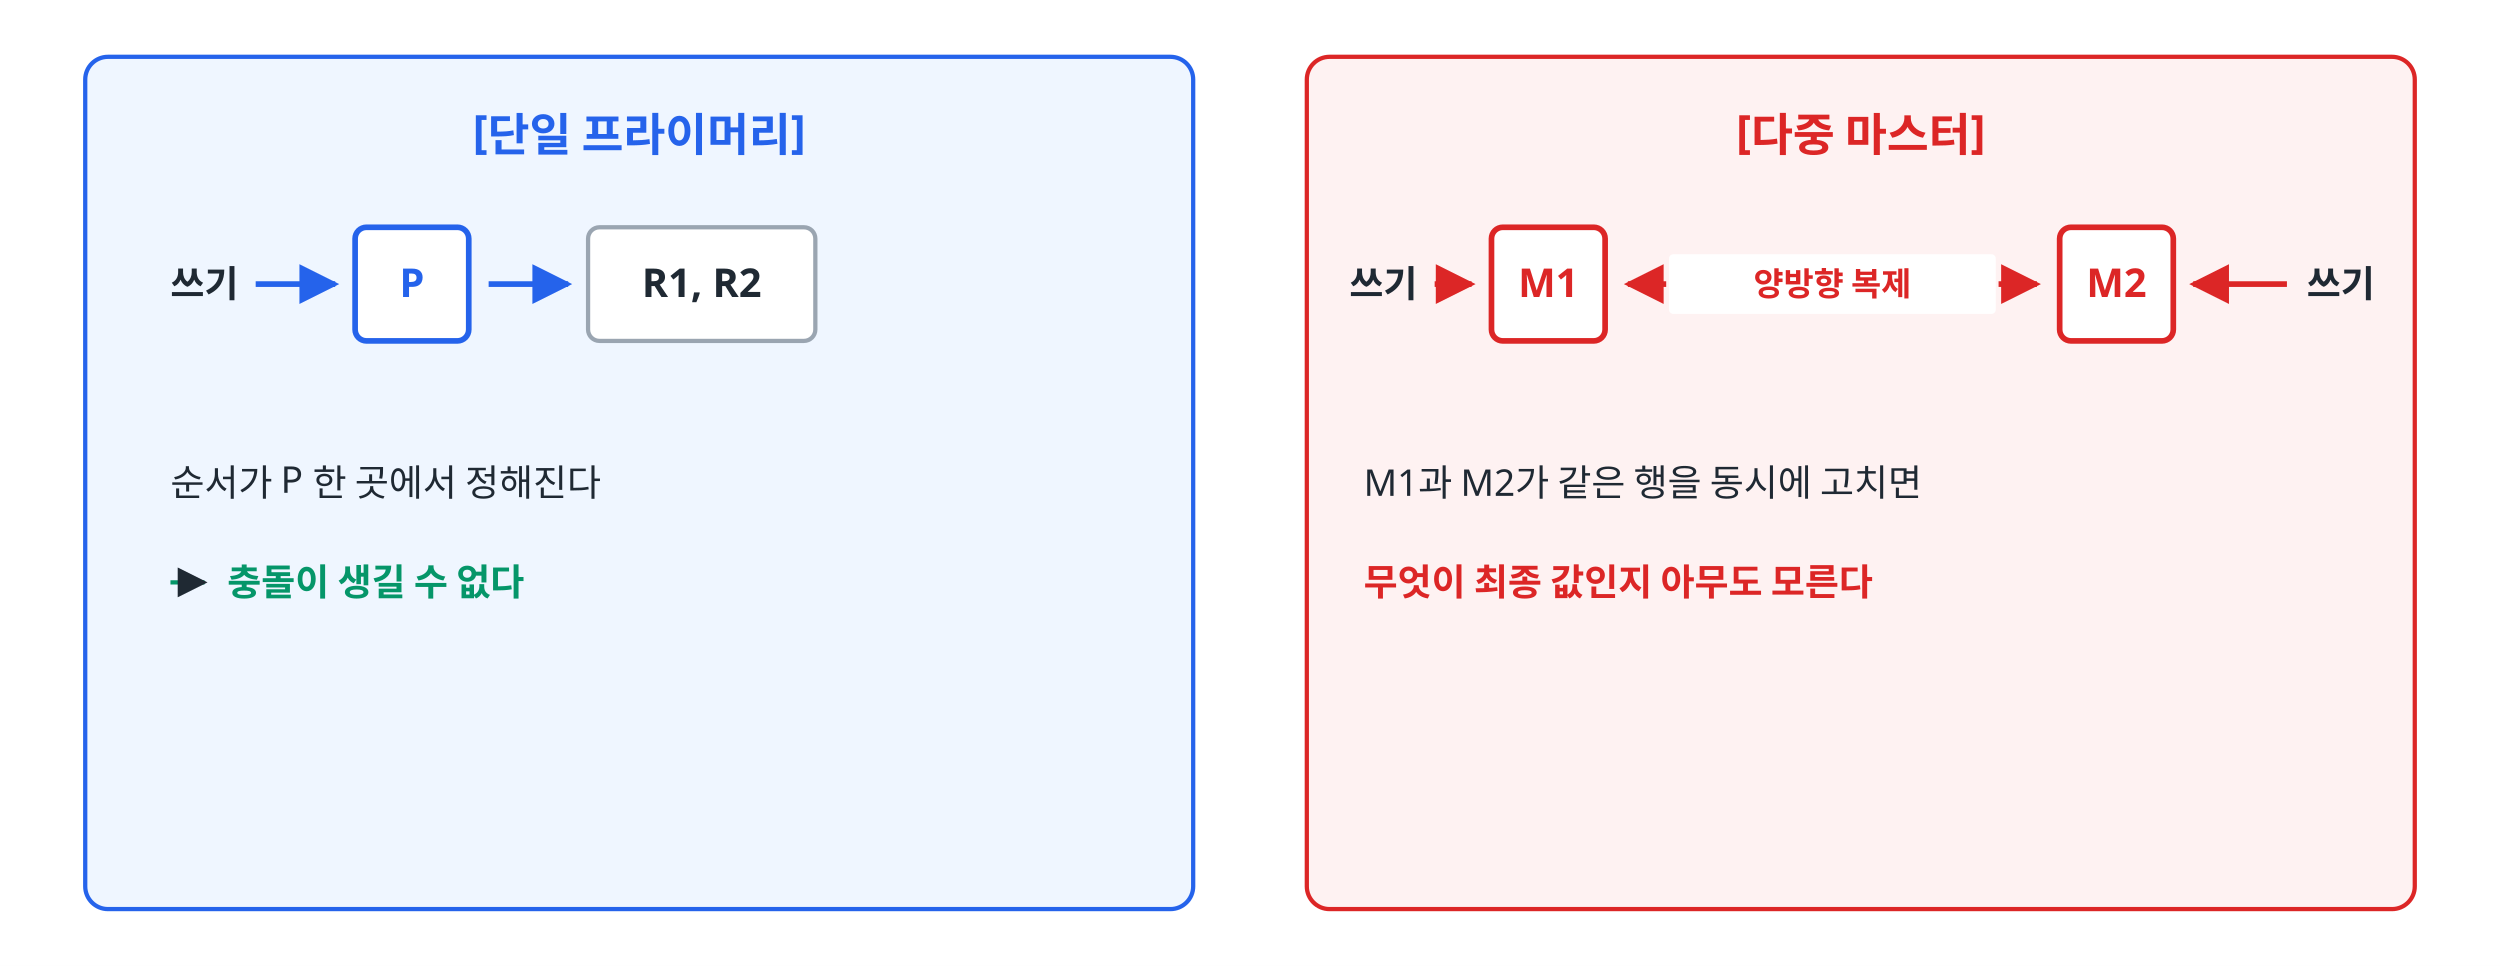
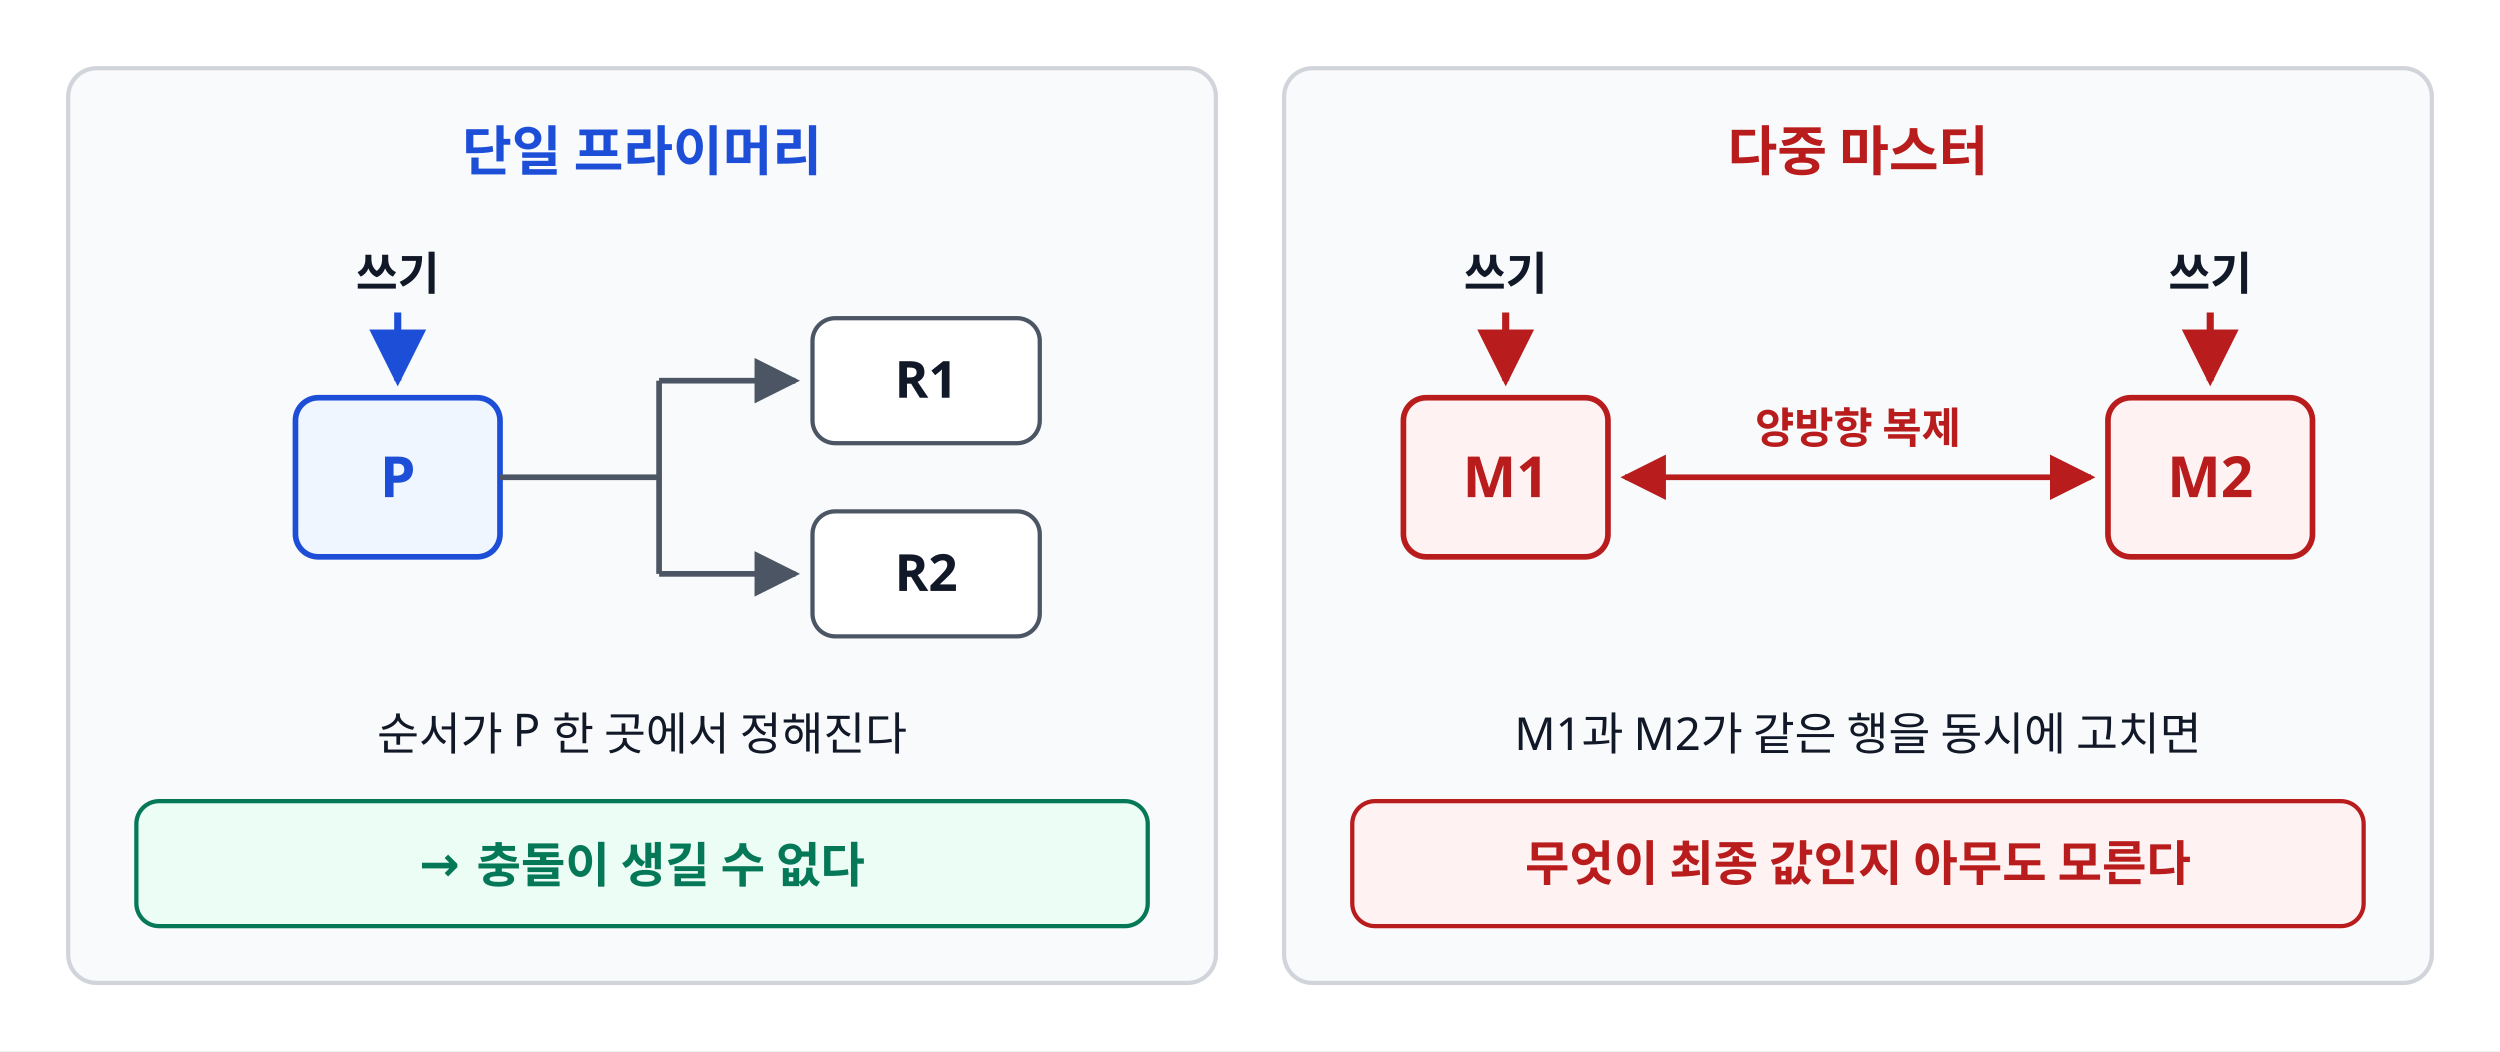
- <svg xmlns="http://www.w3.org/2000/svg" viewBox="0 0 880 340" width="880" height="340" font-family="'Malgun Gothic','Apple SD Gothic Neo','Noto Sans KR','Segoe UI',sans-serif" role="img" aria-labelledby="t d">
+ <svg xmlns="http://www.w3.org/2000/svg" viewBox="0 0 880 370" width="880" height="370" font-family="'Malgun Gothic','Apple SD Gothic Neo','Noto Sans KR','Segoe UI',sans-serif" role="img" aria-labelledby="t d">
  <defs>
-     <marker id="a-ink" viewBox="0 0 10 10" refX="9" refY="5" markerWidth="7" markerHeight="7" orient="auto-start-reverse">
-       <path d="M0,0 L10,5 L0,10 z" fill="#1f2933" />
+     <marker id="ab" viewBox="0 0 10 10" refX="9" refY="5" markerWidth="8" markerHeight="8" orient="auto">
+       <path d="M0,0 L10,5 L0,10 z" fill="#1d4ed8" />
    </marker>
-     <marker id="a-blue" viewBox="0 0 10 10" refX="9" refY="5" markerWidth="7" markerHeight="7" orient="auto-start-reverse">
-       <path d="M0,0 L10,5 L0,10 z" fill="#2563eb" />
+     <marker id="ak" viewBox="0 0 10 10" refX="9" refY="5" markerWidth="8" markerHeight="8" orient="auto">
+       <path d="M0,0 L10,5 L0,10 z" fill="#4b5563" />
    </marker>
-     <marker id="a-red" viewBox="0 0 10 10" refX="9" refY="5" markerWidth="7" markerHeight="7" orient="auto-start-reverse">
-       <path d="M0,0 L10,5 L0,10 z" fill="#dc2626" />
+     <marker id="ar" viewBox="0 0 10 10" refX="9" refY="5" markerWidth="8" markerHeight="8" orient="auto-start-reverse">
+       <path d="M0,0 L10,5 L0,10 z" fill="#b91c1c" />
    </marker>
  </defs>
-   <rect width="880" height="340" fill="#ffffff" />
-   <rect x="30" y="20" width="390" height="300" rx="8" fill="#eff6ff" stroke="#2563eb" stroke-width="1.5" />
-   <text x="225" y="52" fill="#2563eb" font-size="16" font-weight="bold" text-anchor="middle">[단일 프라이머리]</text>
-   <text x="60" y="104.55" fill="#1f2933" font-size="13" font-weight="bold">쓰기</text>
-   <path d="M90,100 L118,100" stroke="#2563eb" stroke-width="2" fill="none" marker-end="url(#a-blue)" />
-   <rect x="125" y="80" width="40" height="40" rx="4" fill="#ffffff" stroke="#2563eb" stroke-width="2" />
-   <text x="145" y="104.55" fill="#2563eb" font-size="14" font-weight="bold" text-anchor="middle">P</text>
-   <path d="M172,100 L200,100" stroke="#2563eb" stroke-width="2" fill="none" marker-end="url(#a-blue)" />
-   <rect x="207" y="80" width="80" height="40" rx="4" fill="#ffffff" stroke="#9aa5b1" stroke-width="1.5" />
-   <text x="247" y="104.55" fill="#1f2933" font-size="14" font-weight="bold" text-anchor="middle">R1, R2</text>
-   <text x="60" y="174.55" fill="#1f2933" font-size="13">순서가 P 한 곳에서 정해진다</text>
-   <path d="M60,205 L72,205" stroke="#059669" stroke-width="1.5" fill="none" marker-end="url(#a-ink)" />
-   <text x="80" y="209.55" fill="#059669" font-size="13" font-weight="bold">충돌이 생길 수 없다</text>
-   <rect x="460" y="20" width="390" height="300" rx="8" fill="#fef2f2" stroke="#dc2626" stroke-width="1.5" />
-   <text x="655" y="52" fill="#dc2626" font-size="16" font-weight="bold" text-anchor="middle">[다중 마스터]</text>
-   <text x="475" y="104.55" fill="#1f2933" font-size="13" font-weight="bold">쓰기</text>
-   <path d="M505,100 L518,100" stroke="#dc2626" stroke-width="2" fill="none" marker-end="url(#a-red)" />
-   <rect x="525" y="80" width="40" height="40" rx="4" fill="#ffffff" stroke="#dc2626" stroke-width="2" />
-   <text x="545" y="104.55" fill="#dc2626" font-size="14" font-weight="bold" text-anchor="middle">M1</text>
-   <path d="M573,100 L717,100" stroke="#dc2626" stroke-width="2" fill="none" marker-start="url(#a-red)" marker-end="url(#a-red)" />
-   <rect x="587" y="89" width="116" height="22" fill="#ffffff" rx="2" stroke="#fef2f2" />
-   <text x="645" y="104.05" fill="#dc2626" font-size="11.5" font-weight="bold" text-anchor="middle">양방향 복제</text>
-   <rect x="725" y="80" width="40" height="40" rx="4" fill="#ffffff" stroke="#dc2626" stroke-width="2" />
-   <text x="745" y="104.55" fill="#dc2626" font-size="14" font-weight="bold" text-anchor="middle">M2</text>
-   <path d="M805,100 L772,100" stroke="#dc2626" stroke-width="2" fill="none" marker-end="url(#a-red)" />
-   <text x="812" y="104.55" fill="#1f2933" font-size="13" font-weight="bold">쓰기</text>
-   <text x="480" y="174.55" fill="#1f2933" font-size="13">M1과 M2가 같은 행을 동시에 고치면</text>
-   <text x="480" y="209.55" fill="#dc2626" font-size="13" font-weight="bold">무엇이 최종 값인지 아무도 모른다</text>
+   <rect width="880" height="370" fill="#ffffff" />
+   <rect x="24" y="24" width="404" height="322" rx="10" fill="#f9fafb" stroke="#d1d5db" stroke-width="1.5" />
+   <text x="226" y="60" font-size="19" font-weight="bold" fill="#1d4ed8" text-anchor="middle">단일 프라이머리</text>
+   <text x="140" y="102" font-size="16" font-weight="bold" fill="#111827" text-anchor="middle">쓰기</text>
+   <path d="M140,110 V134" stroke="#1d4ed8" stroke-width="2.5" fill="none" marker-end="url(#ab)" />
+   <rect x="104" y="140" width="72" height="56" rx="8" fill="#eff6ff" stroke="#1d4ed8" stroke-width="2" />
+   <text x="140" y="175" font-size="20" font-weight="bold" fill="#1d4ed8" text-anchor="middle">P</text>
+   <path d="M176,168 H232" stroke="#4b5563" stroke-width="2" fill="none" />
+   <path d="M232,134 V202" stroke="#4b5563" stroke-width="2" fill="none" />
+   <path d="M232,134 H280" stroke="#4b5563" stroke-width="2" fill="none" marker-end="url(#ak)" />
+   <path d="M232,202 H280" stroke="#4b5563" stroke-width="2" fill="none" marker-end="url(#ak)" />
+   <rect x="286" y="112" width="80" height="44" rx="8" fill="#ffffff" stroke="#4b5563" stroke-width="1.5" />
+   <text x="326" y="140" font-size="18" font-weight="bold" fill="#111827" text-anchor="middle">R1</text>
+   <rect x="286" y="180" width="80" height="44" rx="8" fill="#ffffff" stroke="#4b5563" stroke-width="1.5" />
+   <text x="326" y="208" font-size="18" font-weight="bold" fill="#111827" text-anchor="middle">R2</text>
+   <text x="226" y="264" font-size="16" fill="#111827" text-anchor="middle">순서가 P 한 곳에서 정해진다</text>
+   <rect x="48" y="282" width="356" height="44" rx="8" fill="#ecfdf5" stroke="#047857" stroke-width="1.5" />
+   <text x="226" y="310" font-size="17" font-weight="bold" fill="#047857" text-anchor="middle">→ 충돌이 생길 수 없다</text>
+   <rect x="452" y="24" width="404" height="322" rx="10" fill="#f9fafb" stroke="#d1d5db" stroke-width="1.5" />
+   <text x="654" y="60" font-size="19" font-weight="bold" fill="#b91c1c" text-anchor="middle">다중 마스터</text>
+   <text x="530" y="102" font-size="16" font-weight="bold" fill="#111827" text-anchor="middle">쓰기</text>
+   <path d="M530,110 V134" stroke="#b91c1c" stroke-width="2.5" fill="none" marker-end="url(#ar)" />
+   <rect x="494" y="140" width="72" height="56" rx="8" fill="#fef2f2" stroke="#b91c1c" stroke-width="2" />
+   <text x="530" y="175" font-size="20" font-weight="bold" fill="#b91c1c" text-anchor="middle">M1</text>
+   <text x="778" y="102" font-size="16" font-weight="bold" fill="#111827" text-anchor="middle">쓰기</text>
+   <path d="M778,110 V134" stroke="#b91c1c" stroke-width="2.5" fill="none" marker-end="url(#ar)" />
+   <rect x="742" y="140" width="72" height="56" rx="8" fill="#fef2f2" stroke="#b91c1c" stroke-width="2" />
+   <text x="778" y="175" font-size="20" font-weight="bold" fill="#b91c1c" text-anchor="middle">M2</text>
+   <text x="654" y="156" font-size="15" font-weight="bold" fill="#b91c1c" text-anchor="middle">양방향 복제</text>
+   <path d="M572,168 H736" stroke="#b91c1c" stroke-width="2" fill="none" marker-start="url(#ar)" marker-end="url(#ar)" />
+   <text x="654" y="264" font-size="16" fill="#111827" text-anchor="middle">M1과 M2가 같은 행을 동시에 고치면</text>
+   <rect x="476" y="282" width="356" height="44" rx="8" fill="#fef2f2" stroke="#b91c1c" stroke-width="1.5" />
+   <text x="654" y="310" font-size="17" font-weight="bold" fill="#b91c1c" text-anchor="middle">무엇이 최종 값인지 아무도 모른다</text>
</svg>
